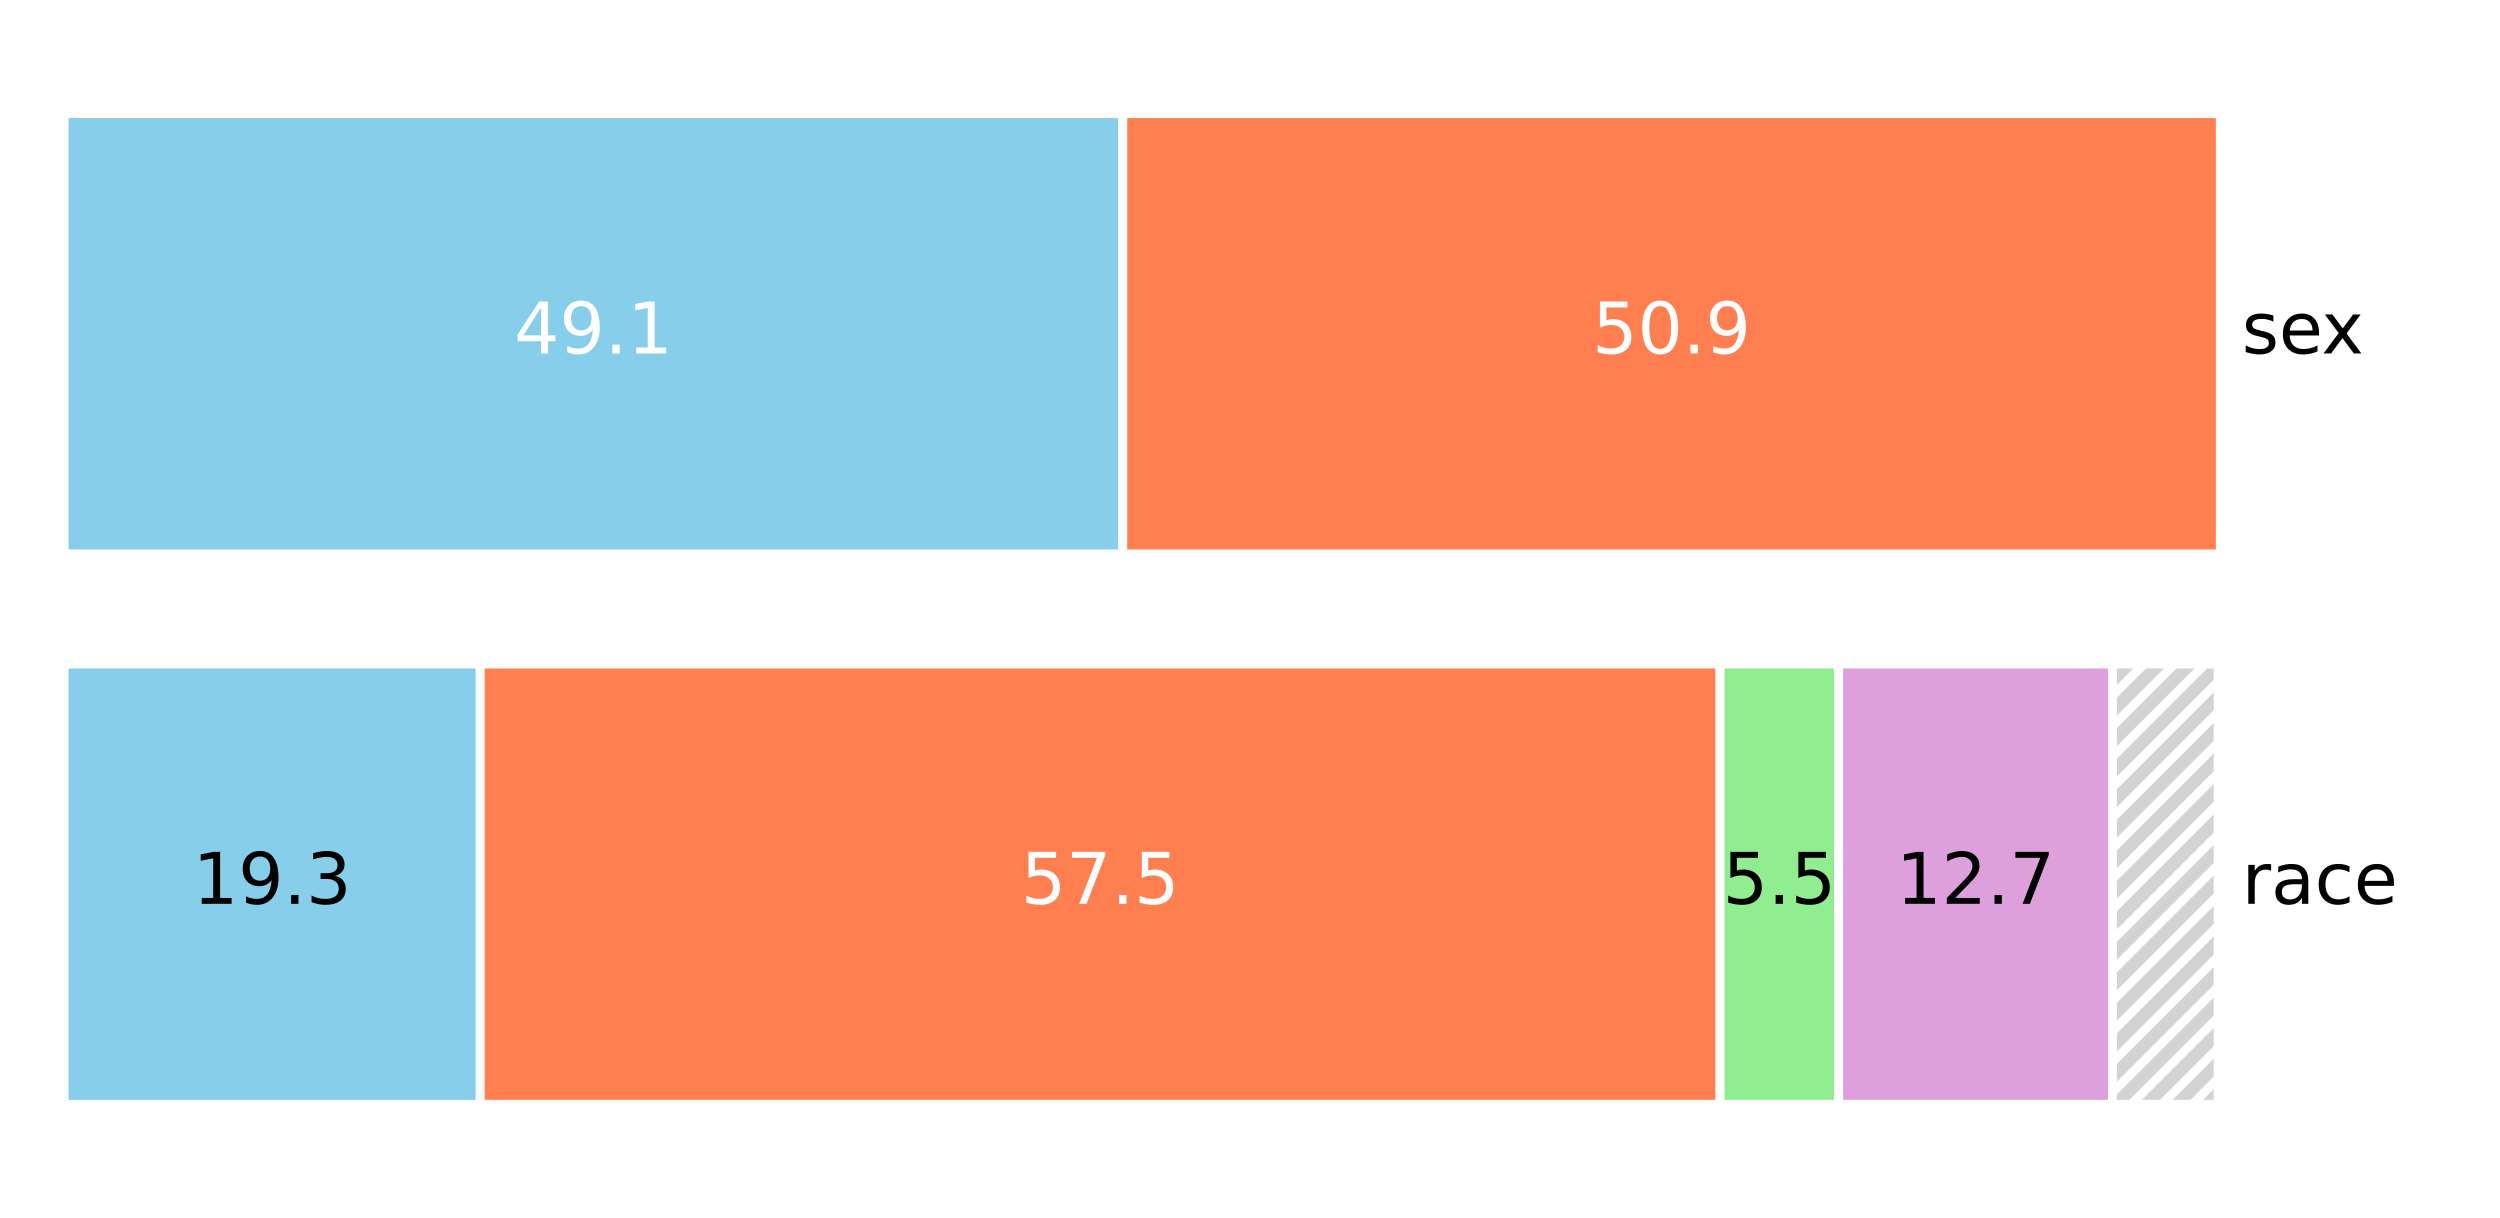
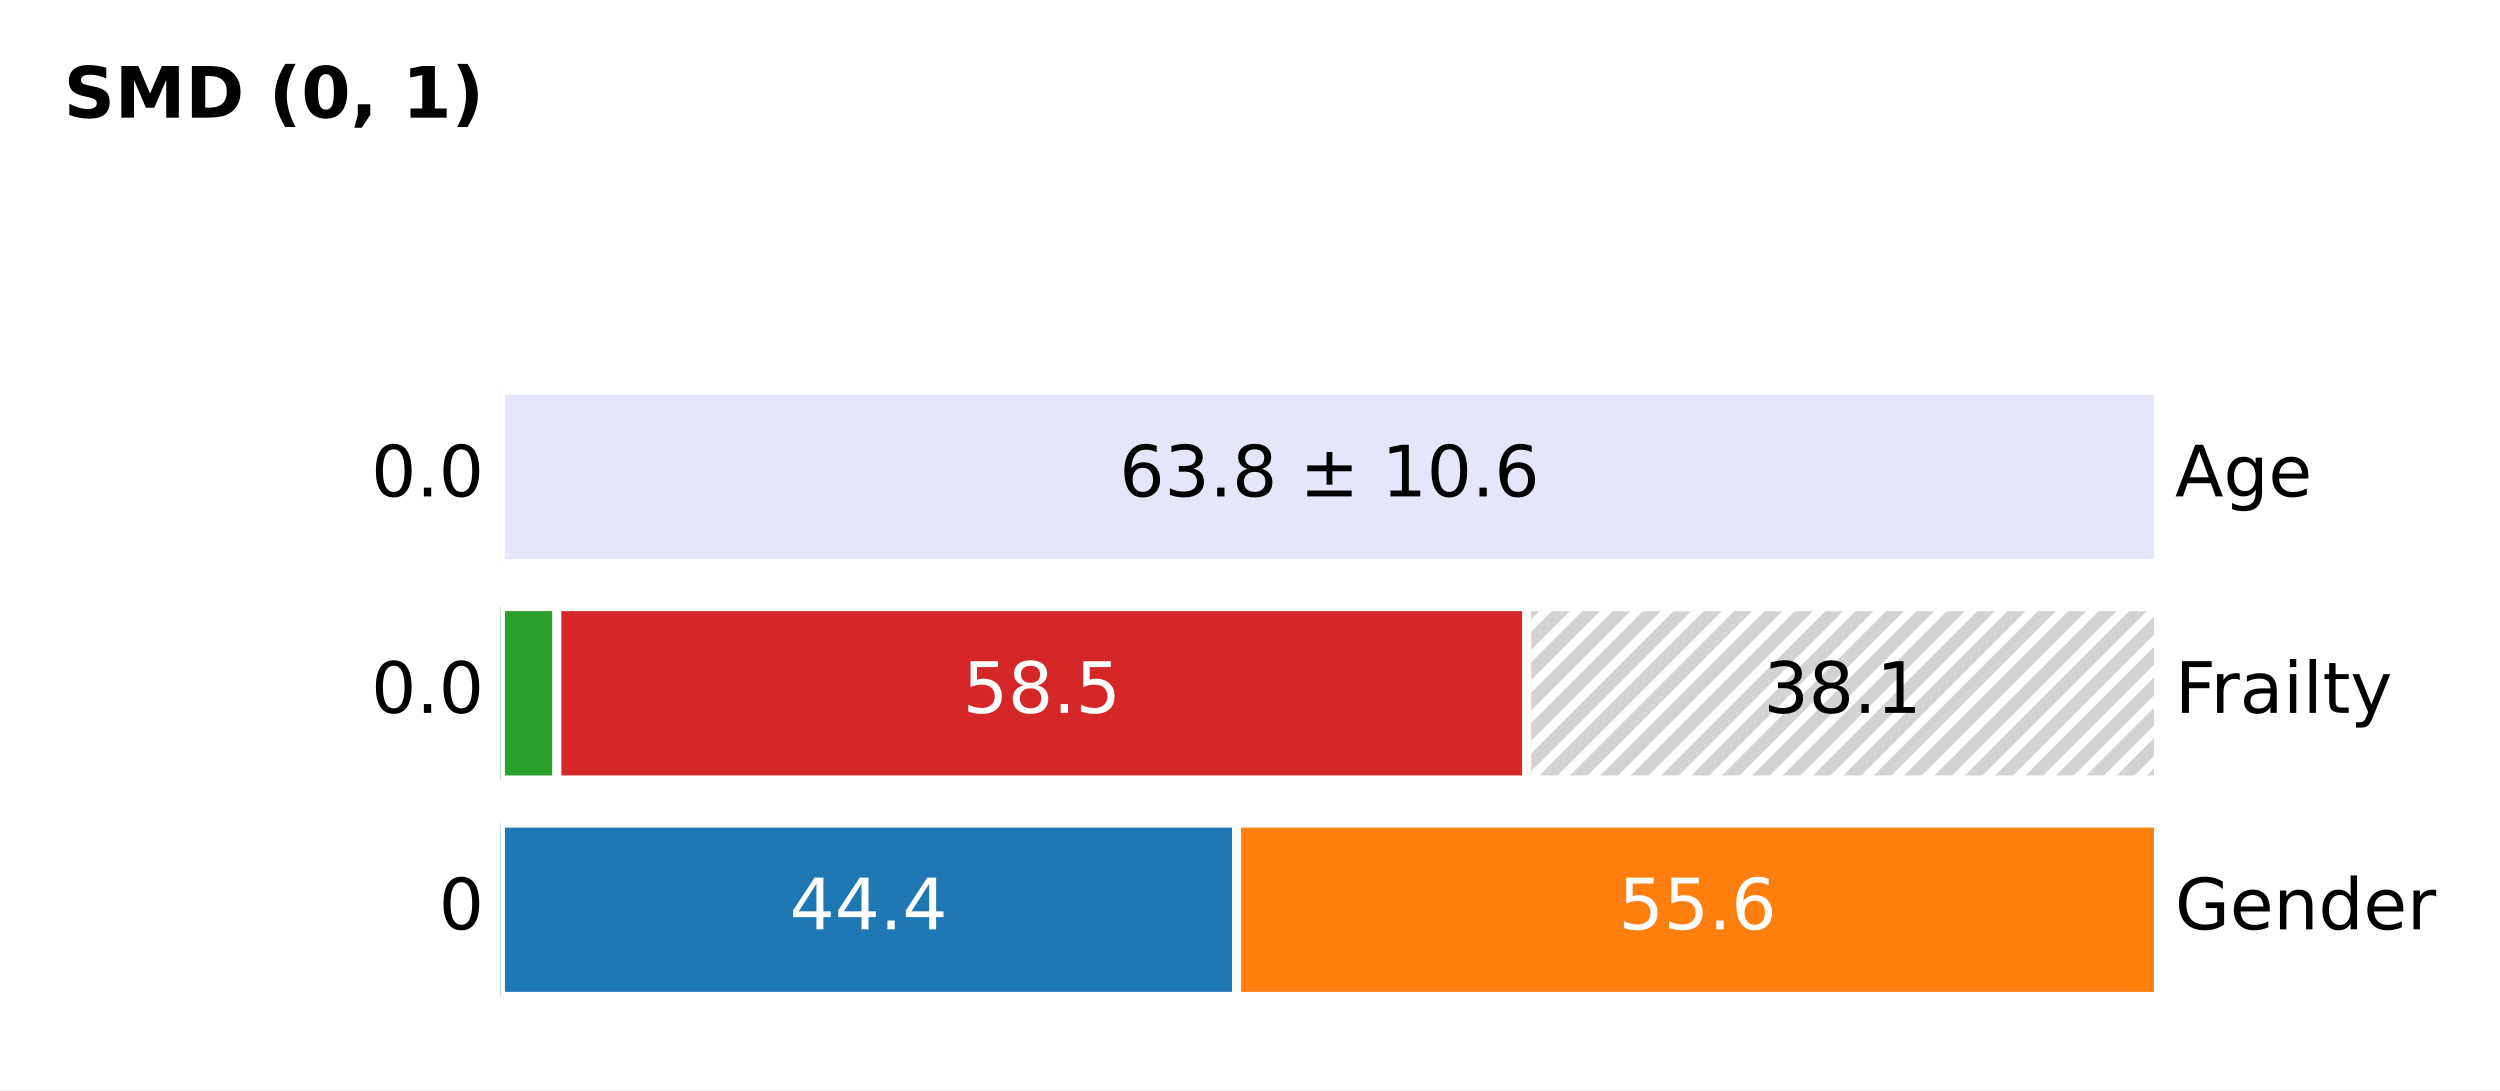
- <svg xmlns="http://www.w3.org/2000/svg" xmlns:xlink="http://www.w3.org/1999/xlink" width="280.8pt" height="136.8pt" viewBox="0 0 280.8 136.8" version="1.1">
+ <svg xmlns="http://www.w3.org/2000/svg" xmlns:xlink="http://www.w3.org/1999/xlink" width="282.162pt" height="123.07pt" viewBox="0 0 282.162 123.07" version="1.1">
  <defs>
    <style type="text/css">*{stroke-linejoin: round; stroke-linecap: butt}</style>
  </defs>
  <g id="figure_1">
    <g id="patch_1">
-       <path d="M 0 136.8  L 280.8 136.8  L 280.8 0  L 0 0  z " style="fill: #ffffff" />
+       <path d="M 0 123.07  L 282.162 123.07  L 282.162 0  L 0 0  z " style="fill: #ffffff" />
    </g>
    <g id="axes_1">
      <g id="patch_2">
-         <path d="M 7.2 129.6  L 273.6 129.6  L 273.6 7.2  L 7.2 7.2  z " style="fill: #ffffff" />
+         <path d="M 56.489 115.87  L 262.321 115.87  L 262.321 40.63  L 56.489 40.63  z " style="fill: #ffffff" />
      </g>
      <g id="patch_3">
-         <path d="M 7.2 124.036  L 53.941 124.036  L 53.941 74.582  L 7.2 74.582  z " clip-path="url(#p0744dc137d)" style="fill: #87ceeb; stroke: #ffffff; stroke-linejoin: miter" />
+         <path d="M 56.489 112.45  L 139.57 112.45  L 139.57 92.907  L 56.489 92.907  z " clip-path="url(#pc3e2fca9bf)" style="fill: #1f77b4; stroke: #ffffff; stroke-linejoin: miter" />
      </g>
      <g id="patch_4">
-         <path d="M 53.941 124.036  L 193.196 124.036  L 193.196 74.582  L 53.941 74.582  z " clip-path="url(#p0744dc137d)" style="fill: #ff7f50; stroke: #ffffff; stroke-linejoin: miter" />
+         <path d="M 139.57 112.45  L 243.609 112.45  L 243.609 92.907  L 139.57 92.907  z " clip-path="url(#pc3e2fca9bf)" style="fill: #ff7f0e; stroke: #ffffff; stroke-linejoin: miter" />
      </g>
      <g id="patch_5">
-         <path d="M 193.196 124.036  L 206.516 124.036  L 206.516 74.582  L 193.196 74.582  z " clip-path="url(#p0744dc137d)" style="fill: #90ee90; stroke: #ffffff; stroke-linejoin: miter" />
+         <path d="M 56.489 88.021  L 62.851 88.021  L 62.851 68.478  L 56.489 68.478  z " clip-path="url(#pc3e2fca9bf)" style="fill: #2ca02c; stroke: #ffffff; stroke-linejoin: miter" />
      </g>
      <g id="patch_6">
-         <path d="M 206.516 124.036  L 237.273 124.036  L 237.273 74.582  L 206.516 74.582  z " clip-path="url(#p0744dc137d)" style="fill: #dda0dd; stroke: #ffffff; stroke-linejoin: miter" />
+         <path d="M 62.851 88.021  L 172.316 88.021  L 172.316 68.478  L 62.851 68.478  z " clip-path="url(#pc3e2fca9bf)" style="fill: #d62728; stroke: #ffffff; stroke-linejoin: miter" />
      </g>
      <g id="patch_7">
-         <path d="M 237.273 124.036  L 249.14 124.036  L 249.14 74.582  L 237.273 74.582  z " clip-path="url(#p0744dc137d)" style="fill: url(#he6df2bfd53); stroke: #ffffff; stroke-linejoin: miter" />
+         <path d="M 172.316 88.021  L 243.609 88.021  L 243.609 68.478  L 172.316 68.478  z " clip-path="url(#pc3e2fca9bf)" style="fill: url(#h99b900dc45); stroke: #ffffff; stroke-linejoin: miter" />
      </g>
      <g id="patch_8">
-         <path d="M 7.2 62.218  L 126.111 62.218  L 126.111 12.764  L 7.2 12.764  z " clip-path="url(#p0744dc137d)" style="fill: #87ceeb; stroke: #ffffff; stroke-linejoin: miter" />
-       </g>
-       <g id="patch_9">
-         <path d="M 126.111 62.218  L 249.382 62.218  L 249.382 12.764  L 126.111 12.764  z " clip-path="url(#p0744dc137d)" style="fill: #ff7f50; stroke: #ffffff; stroke-linejoin: miter" />
+         <path d="M 56.489 63.593  L 243.609 63.593  L 243.609 44.05  L 56.489 44.05  z " clip-path="url(#pc3e2fca9bf)" style="fill: #e6e6fa; stroke: #ffffff; stroke-linejoin: miter" />
      </g>
      <g id="matplotlib.axis_1" />
      <g id="matplotlib.axis_2" />
      <g id="text_1">
-         <g transform="translate(21.66429 101.5166) scale(0.08 -0.08)">
-           <defs>
+         <g style="fill: #ffffff" transform="translate(89.12324 104.8859) scale(0.08 -0.08)">
+           <defs>
+             <path id="DejaVuSans-34" d="M 2419 4116  L 825 1625  L 2419 1625  L 2419 4116  z M 2253 4666  L 3047 4666  L 3047 1625  L 3713 1625  L 3713 1100  L 3047 1100  L 3047 0  L 2419 0  L 2419 1100  L 313 1100  L 313 1709  L 2253 4666  z " transform="scale(0.015625)" />
+             <path id="DejaVuSans-2e" d="M 684 794  L 1344 794  L 1344 0  L 684 0  L 684 794  z " transform="scale(0.015625)" />
+           </defs>
+           <use xlink:href="#DejaVuSans-34" />
+           <use xlink:href="#DejaVuSans-34" x="63.623" />
+           <use xlink:href="#DejaVuSans-2e" x="127.246" />
+           <use xlink:href="#DejaVuSans-34" x="159.033" />
+         </g>
+       </g>
+       <g id="text_2">
+         <g style="fill: #ffffff" transform="translate(182.6836 104.8859) scale(0.08 -0.08)">
+           <defs>
+             <path id="DejaVuSans-35" d="M 691 4666  L 3169 4666  L 3169 4134  L 1269 4134  L 1269 2991  Q 1406 3038 1543 3061  Q 1681 3084 1819 3084  Q 2600 3084 3056 2656  Q 3513 2228 3513 1497  Q 3513 744 3044 326  Q 2575 -91 1722 -91  Q 1428 -91 1123 -41  Q 819 9 494 109  L 494 744  Q 775 591 1075 516  Q 1375 441 1709 441  Q 2250 441 2565 725  Q 2881 1009 2881 1497  Q 2881 1984 2565 2268  Q 2250 2553 1709 2553  Q 1456 2553 1204 2497  Q 953 2441 691 2322  L 691 4666  z " transform="scale(0.015625)" />
+             <path id="DejaVuSans-36" d="M 2113 2584  Q 1688 2584 1439 2293  Q 1191 2003 1191 1497  Q 1191 994 1439 701  Q 1688 409 2113 409  Q 2538 409 2786 701  Q 3034 994 3034 1497  Q 3034 2003 2786 2293  Q 2538 2584 2113 2584  z M 3366 4563  L 3366 3988  Q 3128 4100 2886 4159  Q 2644 4219 2406 4219  Q 1781 4219 1451 3797  Q 1122 3375 1075 2522  Q 1259 2794 1537 2939  Q 1816 3084 2150 3084  Q 2853 3084 3261 2657  Q 3669 2231 3669 1497  Q 3669 778 3244 343  Q 2819 -91 2113 -91  Q 1303 -91 875 529  Q 447 1150 447 2328  Q 447 3434 972 4092  Q 1497 4750 2381 4750  Q 2619 4750 2861 4703  Q 3103 4656 3366 4563  z " transform="scale(0.015625)" />
+           </defs>
+           <use xlink:href="#DejaVuSans-35" />
+           <use xlink:href="#DejaVuSans-35" x="63.623" />
+           <use xlink:href="#DejaVuSans-2e" x="127.246" />
+           <use xlink:href="#DejaVuSans-36" x="159.033" />
+         </g>
+       </g>
+       <g id="text_3">
+         <g transform="translate(49.5275 104.8859) scale(0.08 -0.08)">
+           <defs>
+             <path id="DejaVuSans-30" d="M 2034 4250  Q 1547 4250 1301 3770  Q 1056 3291 1056 2328  Q 1056 1369 1301 889  Q 1547 409 2034 409  Q 2525 409 2770 889  Q 3016 1369 3016 2328  Q 3016 3291 2770 3770  Q 2525 4250 2034 4250  z M 2034 4750  Q 2819 4750 3233 4129  Q 3647 3509 3647 2328  Q 3647 1150 3233 529  Q 2819 -91 2034 -91  Q 1250 -91 836 529  Q 422 1150 422 2328  Q 422 3509 836 4129  Q 1250 4750 2034 4750  z " transform="scale(0.015625)" />
+           </defs>
+           <use xlink:href="#DejaVuSans-30" />
+         </g>
+       </g>
+       <g id="text_4">
+         <g transform="translate(245.4806 104.8859) scale(0.08 -0.08)">
+           <defs>
+             <path id="DejaVuSans-47" d="M 3809 666  L 3809 1919  L 2778 1919  L 2778 2438  L 4434 2438  L 4434 434  Q 4069 175 3628 42  Q 3188 -91 2688 -91  Q 1594 -91 976 548  Q 359 1188 359 2328  Q 359 3472 976 4111  Q 1594 4750 2688 4750  Q 3144 4750 3555 4637  Q 3966 4525 4313 4306  L 4313 3634  Q 3963 3931 3569 4081  Q 3175 4231 2741 4231  Q 1884 4231 1454 3753  Q 1025 3275 1025 2328  Q 1025 1384 1454 906  Q 1884 428 2741 428  Q 3075 428 3337 486  Q 3600 544 3809 666  z " transform="scale(0.015625)" />
+             <path id="DejaVuSans-65" d="M 3597 1894  L 3597 1613  L 953 1613  Q 991 1019 1311 708  Q 1631 397 2203 397  Q 2534 397 2845 478  Q 3156 559 3463 722  L 3463 178  Q 3153 47 2828 -22  Q 2503 -91 2169 -91  Q 1331 -91 842 396  Q 353 884 353 1716  Q 353 2575 817 3079  Q 1281 3584 2069 3584  Q 2775 3584 3186 3129  Q 3597 2675 3597 1894  z M 3022 2063  Q 3016 2534 2758 2815  Q 2500 3097 2075 3097  Q 1594 3097 1305 2825  Q 1016 2553 972 2059  L 3022 2063  z " transform="scale(0.015625)" />
+             <path id="DejaVuSans-6e" d="M 3513 2113  L 3513 0  L 2938 0  L 2938 2094  Q 2938 2591 2744 2837  Q 2550 3084 2163 3084  Q 1697 3084 1428 2787  Q 1159 2491 1159 1978  L 1159 0  L 581 0  L 581 3500  L 1159 3500  L 1159 2956  Q 1366 3272 1645 3428  Q 1925 3584 2291 3584  Q 2894 3584 3203 3211  Q 3513 2838 3513 2113  z " transform="scale(0.015625)" />
+             <path id="DejaVuSans-64" d="M 2906 2969  L 2906 4863  L 3481 4863  L 3481 0  L 2906 0  L 2906 525  Q 2725 213 2448 61  Q 2172 -91 1784 -91  Q 1150 -91 751 415  Q 353 922 353 1747  Q 353 2572 751 3078  Q 1150 3584 1784 3584  Q 2172 3584 2448 3432  Q 2725 3281 2906 2969  z M 947 1747  Q 947 1113 1208 752  Q 1469 391 1925 391  Q 2381 391 2643 752  Q 2906 1113 2906 1747  Q 2906 2381 2643 2742  Q 2381 3103 1925 3103  Q 1469 3103 1208 2742  Q 947 2381 947 1747  z " transform="scale(0.015625)" />
+             <path id="DejaVuSans-72" d="M 2631 2963  Q 2534 3019 2420 3045  Q 2306 3072 2169 3072  Q 1681 3072 1420 2755  Q 1159 2438 1159 1844  L 1159 0  L 581 0  L 581 3500  L 1159 3500  L 1159 2956  Q 1341 3275 1631 3429  Q 1922 3584 2338 3584  Q 2397 3584 2469 3576  Q 2541 3569 2628 3553  L 2631 2963  z " transform="scale(0.015625)" />
+           </defs>
+           <use xlink:href="#DejaVuSans-47" />
+           <use xlink:href="#DejaVuSans-65" x="77.49" />
+           <use xlink:href="#DejaVuSans-6e" x="139.014" />
+           <use xlink:href="#DejaVuSans-64" x="202.393" />
+           <use xlink:href="#DejaVuSans-65" x="265.869" />
+           <use xlink:href="#DejaVuSans-72" x="327.393" />
+         </g>
+       </g>
+       <g id="text_5">
+         <g style="fill: #ffffff" transform="translate(108.6774 80.45732) scale(0.08 -0.08)">
+           <defs>
+             <path id="DejaVuSans-38" d="M 2034 2216  Q 1584 2216 1326 1975  Q 1069 1734 1069 1313  Q 1069 891 1326 650  Q 1584 409 2034 409  Q 2484 409 2743 651  Q 3003 894 3003 1313  Q 3003 1734 2745 1975  Q 2488 2216 2034 2216  z M 1403 2484  Q 997 2584 770 2862  Q 544 3141 544 3541  Q 544 4100 942 4425  Q 1341 4750 2034 4750  Q 2731 4750 3128 4425  Q 3525 4100 3525 3541  Q 3525 3141 3298 2862  Q 3072 2584 2669 2484  Q 3125 2378 3379 2068  Q 3634 1759 3634 1313  Q 3634 634 3220 271  Q 2806 -91 2034 -91  Q 1263 -91 848 271  Q 434 634 434 1313  Q 434 1759 690 2068  Q 947 2378 1403 2484  z M 1172 3481  Q 1172 3119 1398 2916  Q 1625 2713 2034 2713  Q 2441 2713 2670 2916  Q 2900 3119 2900 3481  Q 2900 3844 2670 4047  Q 2441 4250 2034 4250  Q 1625 4250 1398 4047  Q 1172 3844 1172 3481  z " transform="scale(0.015625)" />
+           </defs>
+           <use xlink:href="#DejaVuSans-35" />
+           <use xlink:href="#DejaVuSans-38" x="63.623" />
+           <use xlink:href="#DejaVuSans-2e" x="127.246" />
+           <use xlink:href="#DejaVuSans-35" x="159.033" />
+         </g>
+       </g>
+       <g id="text_6">
+         <g transform="translate(199.0566 80.45732) scale(0.08 -0.08)">
+           <defs>
+             <path id="DejaVuSans-33" d="M 2597 2516  Q 3050 2419 3304 2112  Q 3559 1806 3559 1356  Q 3559 666 3084 287  Q 2609 -91 1734 -91  Q 1441 -91 1130 -33  Q 819 25 488 141  L 488 750  Q 750 597 1062 519  Q 1375 441 1716 441  Q 2309 441 2620 675  Q 2931 909 2931 1356  Q 2931 1769 2642 2001  Q 2353 2234 1838 2234  L 1294 2234  L 1294 2753  L 1863 2753  Q 2328 2753 2575 2939  Q 2822 3125 2822 3475  Q 2822 3834 2567 4026  Q 2313 4219 1838 4219  Q 1578 4219 1281 4162  Q 984 4106 628 3988  L 628 4550  Q 988 4650 1302 4700  Q 1616 4750 1894 4750  Q 2613 4750 3031 4423  Q 3450 4097 3450 3541  Q 3450 3153 3228 2886  Q 3006 2619 2597 2516  z " transform="scale(0.015625)" />
            <path id="DejaVuSans-31" d="M 794 531  L 1825 531  L 1825 4091  L 703 3866  L 703 4441  L 1819 4666  L 2450 4666  L 2450 531  L 3481 531  L 3481 0  L 794 0  L 794 531  z " transform="scale(0.015625)" />
-             <path id="DejaVuSans-39" d="M 703 97  L 703 672  Q 941 559 1184 500  Q 1428 441 1663 441  Q 2288 441 2617 861  Q 2947 1281 2994 2138  Q 2813 1869 2534 1725  Q 2256 1581 1919 1581  Q 1219 1581 811 2004  Q 403 2428 403 3163  Q 403 3881 828 4315  Q 1253 4750 1959 4750  Q 2769 4750 3195 4129  Q 3622 3509 3622 2328  Q 3622 1225 3098 567  Q 2575 -91 1691 -91  Q 1453 -91 1209 -44  Q 966 3 703 97  z M 1959 2075  Q 2384 2075 2632 2365  Q 2881 2656 2881 3163  Q 2881 3666 2632 3958  Q 2384 4250 1959 4250  Q 1534 4250 1286 3958  Q 1038 3666 1038 3163  Q 1038 2656 1286 2365  Q 1534 2075 1959 2075  z " transform="scale(0.015625)" />
-             <path id="DejaVuSans-2e" d="M 684 794  L 1344 794  L 1344 0  L 684 0  L 684 794  z " transform="scale(0.015625)" />
-             <path id="DejaVuSans-33" d="M 2597 2516  Q 3050 2419 3304 2112  Q 3559 1806 3559 1356  Q 3559 666 3084 287  Q 2609 -91 1734 -91  Q 1441 -91 1130 -33  Q 819 25 488 141  L 488 750  Q 750 597 1062 519  Q 1375 441 1716 441  Q 2309 441 2620 675  Q 2931 909 2931 1356  Q 2931 1769 2642 2001  Q 2353 2234 1838 2234  L 1294 2234  L 1294 2753  L 1863 2753  Q 2328 2753 2575 2939  Q 2822 3125 2822 3475  Q 2822 3834 2567 4026  Q 2313 4219 1838 4219  Q 1578 4219 1281 4162  Q 984 4106 628 3988  L 628 4550  Q 988 4650 1302 4700  Q 1616 4750 1894 4750  Q 2613 4750 3031 4423  Q 3450 4097 3450 3541  Q 3450 3153 3228 2886  Q 3006 2619 2597 2516  z " transform="scale(0.015625)" />
-           </defs>
-           <use xlink:href="#DejaVuSans-31" />
-           <use xlink:href="#DejaVuSans-39" transform="translate(63.62305 0)" />
-           <use xlink:href="#DejaVuSans-2e" transform="translate(127.2461 0)" />
-           <use xlink:href="#DejaVuSans-33" transform="translate(159.0332 0)" />
-         </g>
-       </g>
-       <g id="text_2">
-         <g style="fill: #ffffff" transform="translate(114.6621 101.5166) scale(0.08 -0.08)">
-           <defs>
-             <path id="DejaVuSans-35" d="M 691 4666  L 3169 4666  L 3169 4134  L 1269 4134  L 1269 2991  Q 1406 3038 1543 3061  Q 1681 3084 1819 3084  Q 2600 3084 3056 2656  Q 3513 2228 3513 1497  Q 3513 744 3044 326  Q 2575 -91 1722 -91  Q 1428 -91 1123 -41  Q 819 9 494 109  L 494 744  Q 775 591 1075 516  Q 1375 441 1709 441  Q 2250 441 2565 725  Q 2881 1009 2881 1497  Q 2881 1984 2565 2268  Q 2250 2553 1709 2553  Q 1456 2553 1204 2497  Q 953 2441 691 2322  L 691 4666  z " transform="scale(0.015625)" />
-             <path id="DejaVuSans-37" d="M 525 4666  L 3525 4666  L 3525 4397  L 1831 0  L 1172 0  L 2766 4134  L 525 4134  L 525 4666  z " transform="scale(0.015625)" />
-           </defs>
-           <use xlink:href="#DejaVuSans-35" />
-           <use xlink:href="#DejaVuSans-37" transform="translate(63.62305 0)" />
-           <use xlink:href="#DejaVuSans-2e" transform="translate(127.2461 0)" />
-           <use xlink:href="#DejaVuSans-35" transform="translate(159.0332 0)" />
-         </g>
-       </g>
-       <g id="text_3">
-         <g transform="translate(193.4944 101.5166) scale(0.08 -0.08)">
-           <use xlink:href="#DejaVuSans-35" />
-           <use xlink:href="#DejaVuSans-2e" transform="translate(63.62305 0)" />
-           <use xlink:href="#DejaVuSans-35" transform="translate(95.41016 0)" />
-         </g>
-       </g>
-       <g id="text_4">
-         <g transform="translate(212.9879 101.5166) scale(0.08 -0.08)">
-           <defs>
-             <path id="DejaVuSans-32" d="M 1228 531  L 3431 531  L 3431 0  L 469 0  L 469 531  Q 828 903 1448 1529  Q 2069 2156 2228 2338  Q 2531 2678 2651 2914  Q 2772 3150 2772 3378  Q 2772 3750 2511 3984  Q 2250 4219 1831 4219  Q 1534 4219 1204 4116  Q 875 4013 500 3803  L 500 4441  Q 881 4594 1212 4672  Q 1544 4750 1819 4750  Q 2544 4750 2975 4387  Q 3406 4025 3406 3419  Q 3406 3131 3298 2873  Q 3191 2616 2906 2266  Q 2828 2175 2409 1742  Q 1991 1309 1228 531  z " transform="scale(0.015625)" />
-           </defs>
-           <use xlink:href="#DejaVuSans-31" />
-           <use xlink:href="#DejaVuSans-32" transform="translate(63.62305 0)" />
-           <use xlink:href="#DejaVuSans-2e" transform="translate(127.2461 0)" />
-           <use xlink:href="#DejaVuSans-37" transform="translate(159.0332 0)" />
-         </g>
-       </g>
-       <g id="text_5">
-         <g transform="translate(251.8036 101.5166) scale(0.08 -0.08)">
-           <defs>
-             <path id="DejaVuSans-72" d="M 2631 2963  Q 2534 3019 2420 3045  Q 2306 3072 2169 3072  Q 1681 3072 1420 2755  Q 1159 2438 1159 1844  L 1159 0  L 581 0  L 581 3500  L 1159 3500  L 1159 2956  Q 1341 3275 1631 3429  Q 1922 3584 2338 3584  Q 2397 3584 2469 3576  Q 2541 3569 2628 3553  L 2631 2963  z " transform="scale(0.015625)" />
+           </defs>
+           <use xlink:href="#DejaVuSans-33" />
+           <use xlink:href="#DejaVuSans-38" x="63.623" />
+           <use xlink:href="#DejaVuSans-2e" x="127.246" />
+           <use xlink:href="#DejaVuSans-31" x="159.033" />
+         </g>
+       </g>
+       <g id="text_7">
+         <g transform="translate(41.895 80.45732) scale(0.08 -0.08)">
+           <use xlink:href="#DejaVuSans-30" />
+           <use xlink:href="#DejaVuSans-2e" x="63.623" />
+           <use xlink:href="#DejaVuSans-30" x="95.41" />
+         </g>
+       </g>
+       <g id="text_8">
+         <g transform="translate(245.4806 80.45732) scale(0.08 -0.08)">
+           <defs>
+             <path id="DejaVuSans-46" d="M 628 4666  L 3309 4666  L 3309 4134  L 1259 4134  L 1259 2759  L 3109 2759  L 3109 2228  L 1259 2228  L 1259 0  L 628 0  L 628 4666  z " transform="scale(0.015625)" />
            <path id="DejaVuSans-61" d="M 2194 1759  Q 1497 1759 1228 1600  Q 959 1441 959 1056  Q 959 750 1161 570  Q 1363 391 1709 391  Q 2188 391 2477 730  Q 2766 1069 2766 1631  L 2766 1759  L 2194 1759  z M 3341 1997  L 3341 0  L 2766 0  L 2766 531  Q 2569 213 2275 61  Q 1981 -91 1556 -91  Q 1019 -91 701 211  Q 384 513 384 1019  Q 384 1609 779 1909  Q 1175 2209 1959 2209  L 2766 2209  L 2766 2266  Q 2766 2663 2505 2880  Q 2244 3097 1772 3097  Q 1472 3097 1187 3025  Q 903 2953 641 2809  L 641 3341  Q 956 3463 1253 3523  Q 1550 3584 1831 3584  Q 2591 3584 2966 3190  Q 3341 2797 3341 1997  z " transform="scale(0.015625)" />
-             <path id="DejaVuSans-63" d="M 3122 3366  L 3122 2828  Q 2878 2963 2633 3030  Q 2388 3097 2138 3097  Q 1578 3097 1268 2742  Q 959 2388 959 1747  Q 959 1106 1268 751  Q 1578 397 2138 397  Q 2388 397 2633 464  Q 2878 531 3122 666  L 3122 134  Q 2881 22 2623 -34  Q 2366 -91 2075 -91  Q 1284 -91 818 406  Q 353 903 353 1747  Q 353 2603 823 3093  Q 1294 3584 2113 3584  Q 2378 3584 2631 3529  Q 2884 3475 3122 3366  z " transform="scale(0.015625)" />
-             <path id="DejaVuSans-65" d="M 3597 1894  L 3597 1613  L 953 1613  Q 991 1019 1311 708  Q 1631 397 2203 397  Q 2534 397 2845 478  Q 3156 559 3463 722  L 3463 178  Q 3153 47 2828 -22  Q 2503 -91 2169 -91  Q 1331 -91 842 396  Q 353 884 353 1716  Q 353 2575 817 3079  Q 1281 3584 2069 3584  Q 2775 3584 3186 3129  Q 3597 2675 3597 1894  z M 3022 2063  Q 3016 2534 2758 2815  Q 2500 3097 2075 3097  Q 1594 3097 1305 2825  Q 1016 2553 972 2059  L 3022 2063  z " transform="scale(0.015625)" />
-           </defs>
-           <use xlink:href="#DejaVuSans-72" />
-           <use xlink:href="#DejaVuSans-61" transform="translate(41.11328 0)" />
-           <use xlink:href="#DejaVuSans-63" transform="translate(102.3926 0)" />
-           <use xlink:href="#DejaVuSans-65" transform="translate(157.373 0)" />
-         </g>
-       </g>
-       <g id="text_6">
-         <g style="fill: #ffffff" transform="translate(57.74939 39.69841) scale(0.08 -0.08)">
-           <defs>
-             <path id="DejaVuSans-34" d="M 2419 4116  L 825 1625  L 2419 1625  L 2419 4116  z M 2253 4666  L 3047 4666  L 3047 1625  L 3713 1625  L 3713 1100  L 3047 1100  L 3047 0  L 2419 0  L 2419 1100  L 313 1100  L 313 1709  L 2253 4666  z " transform="scale(0.015625)" />
-           </defs>
-           <use xlink:href="#DejaVuSans-34" />
-           <use xlink:href="#DejaVuSans-39" transform="translate(63.62305 0)" />
-           <use xlink:href="#DejaVuSans-2e" transform="translate(127.2461 0)" />
-           <use xlink:href="#DejaVuSans-31" transform="translate(159.0332 0)" />
-         </g>
-       </g>
-       <g id="text_7">
-         <g style="fill: #ffffff" transform="translate(178.8403 39.69841) scale(0.08 -0.08)">
-           <defs>
-             <path id="DejaVuSans-30" d="M 2034 4250  Q 1547 4250 1301 3770  Q 1056 3291 1056 2328  Q 1056 1369 1301 889  Q 1547 409 2034 409  Q 2525 409 2770 889  Q 3016 1369 3016 2328  Q 3016 3291 2770 3770  Q 2525 4250 2034 4250  z M 2034 4750  Q 2819 4750 3233 4129  Q 3647 3509 3647 2328  Q 3647 1150 3233 529  Q 2819 -91 2034 -91  Q 1250 -91 836 529  Q 422 1150 422 2328  Q 422 3509 836 4129  Q 1250 4750 2034 4750  z " transform="scale(0.015625)" />
-           </defs>
-           <use xlink:href="#DejaVuSans-35" />
-           <use xlink:href="#DejaVuSans-30" transform="translate(63.62305 0)" />
-           <use xlink:href="#DejaVuSans-2e" transform="translate(127.2461 0)" />
-           <use xlink:href="#DejaVuSans-39" transform="translate(159.0332 0)" />
-         </g>
-       </g>
-       <g id="text_8">
-         <g transform="translate(251.8036 39.69841) scale(0.08 -0.08)">
-           <defs>
-             <path id="DejaVuSans-73" d="M 2834 3397  L 2834 2853  Q 2591 2978 2328 3040  Q 2066 3103 1784 3103  Q 1356 3103 1142 2972  Q 928 2841 928 2578  Q 928 2378 1081 2264  Q 1234 2150 1697 2047  L 1894 2003  Q 2506 1872 2764 1633  Q 3022 1394 3022 966  Q 3022 478 2636 193  Q 2250 -91 1575 -91  Q 1294 -91 989 -36  Q 684 19 347 128  L 347 722  Q 666 556 975 473  Q 1284 391 1588 391  Q 1994 391 2212 530  Q 2431 669 2431 922  Q 2431 1156 2273 1281  Q 2116 1406 1581 1522  L 1381 1569  Q 847 1681 609 1914  Q 372 2147 372 2553  Q 372 3047 722 3315  Q 1072 3584 1716 3584  Q 2034 3584 2315 3537  Q 2597 3491 2834 3397  z " transform="scale(0.015625)" />
-             <path id="DejaVuSans-78" d="M 3513 3500  L 2247 1797  L 3578 0  L 2900 0  L 1881 1375  L 863 0  L 184 0  L 1544 1831  L 300 3500  L 978 3500  L 1906 2253  L 2834 3500  L 3513 3500  z " transform="scale(0.015625)" />
-           </defs>
-           <use xlink:href="#DejaVuSans-73" />
-           <use xlink:href="#DejaVuSans-65" transform="translate(52.09961 0)" />
-           <use xlink:href="#DejaVuSans-78" transform="translate(111.873 0)" />
+             <path id="DejaVuSans-69" d="M 603 3500  L 1178 3500  L 1178 0  L 603 0  L 603 3500  z M 603 4863  L 1178 4863  L 1178 4134  L 603 4134  L 603 4863  z " transform="scale(0.015625)" />
+             <path id="DejaVuSans-6c" d="M 603 4863  L 1178 4863  L 1178 0  L 603 0  L 603 4863  z " transform="scale(0.015625)" />
+             <path id="DejaVuSans-74" d="M 1172 4494  L 1172 3500  L 2356 3500  L 2356 3053  L 1172 3053  L 1172 1153  Q 1172 725 1289 603  Q 1406 481 1766 481  L 2356 481  L 2356 0  L 1766 0  Q 1100 0 847 248  Q 594 497 594 1153  L 594 3053  L 172 3053  L 172 3500  L 594 3500  L 594 4494  L 1172 4494  z " transform="scale(0.015625)" />
+             <path id="DejaVuSans-79" d="M 2059 -325  Q 1816 -950 1584 -1140  Q 1353 -1331 966 -1331  L 506 -1331  L 506 -850  L 844 -850  Q 1081 -850 1212 -737  Q 1344 -625 1503 -206  L 1606 56  L 191 3500  L 800 3500  L 1894 763  L 2988 3500  L 3597 3500  L 2059 -325  z " transform="scale(0.015625)" />
+           </defs>
+           <use xlink:href="#DejaVuSans-46" />
+           <use xlink:href="#DejaVuSans-72" x="50.27" />
+           <use xlink:href="#DejaVuSans-61" x="91.383" />
+           <use xlink:href="#DejaVuSans-69" x="152.662" />
+           <use xlink:href="#DejaVuSans-6c" x="180.445" />
+           <use xlink:href="#DejaVuSans-74" x="208.229" />
+           <use xlink:href="#DejaVuSans-79" x="247.438" />
+         </g>
+       </g>
+       <g id="text_9">
+         <g transform="translate(126.3422 56.02875) scale(0.08 -0.08)">
+           <defs>
+             <path id="DejaVuSans-20" transform="scale(0.015625)" />
+             <path id="DejaVuSans-b1" d="M 2944 4013  L 2944 2803  L 4684 2803  L 4684 2272  L 2944 2272  L 2944 1063  L 2419 1063  L 2419 2272  L 678 2272  L 678 2803  L 2419 2803  L 2419 4013  L 2944 4013  z M 678 531  L 4684 531  L 4684 0  L 678 0  L 678 531  z " transform="scale(0.015625)" />
+           </defs>
+           <use xlink:href="#DejaVuSans-36" />
+           <use xlink:href="#DejaVuSans-33" x="63.623" />
+           <use xlink:href="#DejaVuSans-2e" x="127.246" />
+           <use xlink:href="#DejaVuSans-38" x="159.033" />
+           <use xlink:href="#DejaVuSans-20" x="222.656" />
+           <use xlink:href="#DejaVuSans-b1" x="254.443" />
+           <use xlink:href="#DejaVuSans-20" x="338.232" />
+           <use xlink:href="#DejaVuSans-31" x="370.02" />
+           <use xlink:href="#DejaVuSans-30" x="433.643" />
+           <use xlink:href="#DejaVuSans-2e" x="497.266" />
+           <use xlink:href="#DejaVuSans-36" x="529.053" />
+         </g>
+       </g>
+       <g id="text_10">
+         <g transform="translate(41.895 56.02875) scale(0.08 -0.08)">
+           <use xlink:href="#DejaVuSans-30" />
+           <use xlink:href="#DejaVuSans-2e" x="63.623" />
+           <use xlink:href="#DejaVuSans-30" x="95.41" />
+         </g>
+       </g>
+       <g id="text_11">
+         <g transform="translate(245.4806 56.02875) scale(0.08 -0.08)">
+           <defs>
+             <path id="DejaVuSans-41" d="M 2188 4044  L 1331 1722  L 3047 1722  L 2188 4044  z M 1831 4666  L 2547 4666  L 4325 0  L 3669 0  L 3244 1197  L 1141 1197  L 716 0  L 50 0  L 1831 4666  z " transform="scale(0.015625)" />
+             <path id="DejaVuSans-67" d="M 2906 1791  Q 2906 2416 2648 2759  Q 2391 3103 1925 3103  Q 1463 3103 1205 2759  Q 947 2416 947 1791  Q 947 1169 1205 825  Q 1463 481 1925 481  Q 2391 481 2648 825  Q 2906 1169 2906 1791  z M 3481 434  Q 3481 -459 3084 -895  Q 2688 -1331 1869 -1331  Q 1566 -1331 1297 -1286  Q 1028 -1241 775 -1147  L 775 -588  Q 1028 -725 1275 -790  Q 1522 -856 1778 -856  Q 2344 -856 2625 -561  Q 2906 -266 2906 331  L 2906 616  Q 2728 306 2450 153  Q 2172 0 1784 0  Q 1141 0 747 490  Q 353 981 353 1791  Q 353 2603 747 3093  Q 1141 3584 1784 3584  Q 2172 3584 2450 3431  Q 2728 3278 2906 2969  L 2906 3500  L 3481 3500  L 3481 434  z " transform="scale(0.015625)" />
+           </defs>
+           <use xlink:href="#DejaVuSans-41" />
+           <use xlink:href="#DejaVuSans-67" x="68.408" />
+           <use xlink:href="#DejaVuSans-65" x="131.885" />
+         </g>
+       </g>
+       <g id="text_12">
+         <g transform="translate(7.2 13.27875) scale(0.08 -0.08)">
+           <defs>
+             <path id="DejaVuSans-Bold-53" d="M 3834 4519  L 3834 3531  Q 3450 3703 3084 3790  Q 2719 3878 2394 3878  Q 1963 3878 1756 3759  Q 1550 3641 1550 3391  Q 1550 3203 1689 3098  Q 1828 2994 2194 2919  L 2706 2816  Q 3484 2659 3812 2340  Q 4141 2022 4141 1434  Q 4141 663 3683 286  Q 3225 -91 2284 -91  Q 1841 -91 1394 -6  Q 947 78 500 244  L 500 1259  Q 947 1022 1364 901  Q 1781 781 2169 781  Q 2563 781 2772 912  Q 2981 1044 2981 1288  Q 2981 1506 2839 1625  Q 2697 1744 2272 1838  L 1806 1941  Q 1106 2091 782 2419  Q 459 2747 459 3303  Q 459 4000 909 4375  Q 1359 4750 2203 4750  Q 2588 4750 2994 4692  Q 3400 4634 3834 4519  z " transform="scale(0.015625)" />
+             <path id="DejaVuSans-Bold-4d" d="M 588 4666  L 2119 4666  L 3181 2169  L 4250 4666  L 5778 4666  L 5778 0  L 4641 0  L 4641 3413  L 3566 897  L 2803 897  L 1728 3413  L 1728 0  L 588 0  L 588 4666  z " transform="scale(0.015625)" />
+             <path id="DejaVuSans-Bold-44" d="M 1791 3756  L 1791 909  L 2222 909  Q 2959 909 3348 1275  Q 3738 1641 3738 2338  Q 3738 3031 3350 3393  Q 2963 3756 2222 3756  L 1791 3756  z M 588 4666  L 1856 4666  Q 2919 4666 3439 4514  Q 3959 4363 4331 4000  Q 4659 3684 4818 3271  Q 4978 2859 4978 2338  Q 4978 1809 4818 1395  Q 4659 981 4331 666  Q 3956 303 3431 151  Q 2906 0 1856 0  L 588 0  L 588 4666  z " transform="scale(0.015625)" />
+             <path id="DejaVuSans-Bold-20" transform="scale(0.015625)" />
+             <path id="DejaVuSans-Bold-28" d="M 2413 -844  L 1484 -844  Q 1006 -72 778 623  Q 550 1319 550 2003  Q 550 2688 779 3389  Q 1009 4091 1484 4856  L 2413 4856  Q 2013 4116 1813 3408  Q 1613 2700 1613 2009  Q 1613 1319 1811 609  Q 2009 -100 2413 -844  z " transform="scale(0.015625)" />
+             <path id="DejaVuSans-Bold-30" d="M 2944 2338  Q 2944 3213 2780 3570  Q 2616 3928 2228 3928  Q 1841 3928 1675 3570  Q 1509 3213 1509 2338  Q 1509 1453 1675 1090  Q 1841 728 2228 728  Q 2613 728 2778 1090  Q 2944 1453 2944 2338  z M 4147 2328  Q 4147 1169 3647 539  Q 3147 -91 2228 -91  Q 1306 -91 806 539  Q 306 1169 306 2328  Q 306 3491 806 4120  Q 1306 4750 2228 4750  Q 3147 4750 3647 4120  Q 4147 3491 4147 2328  z " transform="scale(0.015625)" />
+             <path id="DejaVuSans-Bold-2c" d="M 653 1209  L 1778 1209  L 1778 256  L 1006 -909  L 341 -909  L 653 256  L 653 1209  z " transform="scale(0.015625)" />
+             <path id="DejaVuSans-Bold-31" d="M 750 831  L 1813 831  L 1813 3847  L 722 3622  L 722 4441  L 1806 4666  L 2950 4666  L 2950 831  L 4013 831  L 4013 0  L 750 0  L 750 831  z " transform="scale(0.015625)" />
+             <path id="DejaVuSans-Bold-29" d="M 513 -844  Q 913 -100 1113 609  Q 1313 1319 1313 2009  Q 1313 2700 1113 3408  Q 913 4116 513 4856  L 1441 4856  Q 1916 4091 2145 3389  Q 2375 2688 2375 2003  Q 2375 1319 2147 623  Q 1919 -72 1441 -844  L 513 -844  z " transform="scale(0.015625)" />
+           </defs>
+           <use xlink:href="#DejaVuSans-Bold-53" />
+           <use xlink:href="#DejaVuSans-Bold-4d" x="72.021" />
+           <use xlink:href="#DejaVuSans-Bold-44" x="171.533" />
+           <use xlink:href="#DejaVuSans-Bold-20" x="254.541" />
+           <use xlink:href="#DejaVuSans-Bold-28" x="289.355" />
+           <use xlink:href="#DejaVuSans-Bold-30" x="335.059" />
+           <use xlink:href="#DejaVuSans-Bold-2c" x="404.639" />
+           <use xlink:href="#DejaVuSans-Bold-20" x="442.627" />
+           <use xlink:href="#DejaVuSans-Bold-31" x="477.441" />
+           <use xlink:href="#DejaVuSans-Bold-29" x="547.021" />
        </g>
      </g>
    </g>
  </g>
  <defs>
-     <clipPath id="p0744dc137d">
-       <rect x="7.2" y="7.2" width="266.4" height="122.4" />
+     <clipPath id="pc3e2fca9bf">
+       <rect x="56.489" y="40.63" width="205.833" height="75.24" />
    </clipPath>
  </defs>
  <defs>
-     <pattern id="he6df2bfd53" patternUnits="userSpaceOnUse" x="0" y="0" width="72" height="72">
+     <pattern id="h99b900dc45" patternUnits="userSpaceOnUse" x="0" y="0" width="72" height="72">
      <rect x="0" y="0" width="73" height="73" fill="#d3d3d3" />
      <path d="M -36 36  L 36 -36  M -34.286 37.714  L 37.714 -34.286  M -32.571 39.429  L 39.429 -32.571  M -30.857 41.143  L 41.143 -30.857  M -29.143 42.857  L 42.857 -29.143  M -27.429 44.571  L 44.571 -27.429  M -25.714 46.286  L 46.286 -25.714  M -24 48  L 48 -24  M -22.286 49.714  L 49.714 -22.286  M -20.571 51.429  L 51.429 -20.571  M -18.857 53.143  L 53.143 -18.857  M -17.143 54.857  L 54.857 -17.143  M -15.429 56.571  L 56.571 -15.429  M -13.714 58.286  L 58.286 -13.714  M -12 60  L 60 -12  M -10.286 61.714  L 61.714 -10.286  M -8.571 63.429  L 63.429 -8.571  M -6.857 65.143  L 65.143 -6.857  M -5.143 66.857  L 66.857 -5.143  M -3.429 68.571  L 68.571 -3.429  M -1.714 70.286  L 70.286 -1.714  M 0 72  L 72 0  M 1.714 73.714  L 73.714 1.714  M 3.429 75.429  L 75.429 3.429  M 5.143 77.143  L 77.143 5.143  M 6.857 78.857  L 78.857 6.857  M 8.571 80.571  L 80.571 8.571  M 10.286 82.286  L 82.286 10.286  M 12 84  L 84 12  M 13.714 85.714  L 85.714 13.714  M 15.429 87.429  L 87.429 15.429  M 17.143 89.143  L 89.143 17.143  M 18.857 90.857  L 90.857 18.857  M 20.571 92.571  L 92.571 20.571  M 22.286 94.286  L 94.286 22.286  M 24 96  L 96 24  M 25.714 97.714  L 97.714 25.714  M 27.429 99.429  L 99.429 27.429  M 29.143 101.143  L 101.143 29.143  M 30.857 102.857  L 102.857 30.857  M 32.571 104.571  L 104.571 32.571  M 34.286 106.286  L 106.286 34.286  M 36 108  L 108 36  " style="fill: #ffffff; stroke: #ffffff; stroke-width: 1.0; stroke-linecap: butt; stroke-linejoin: miter" />
    </pattern>
  </defs>
</svg>
